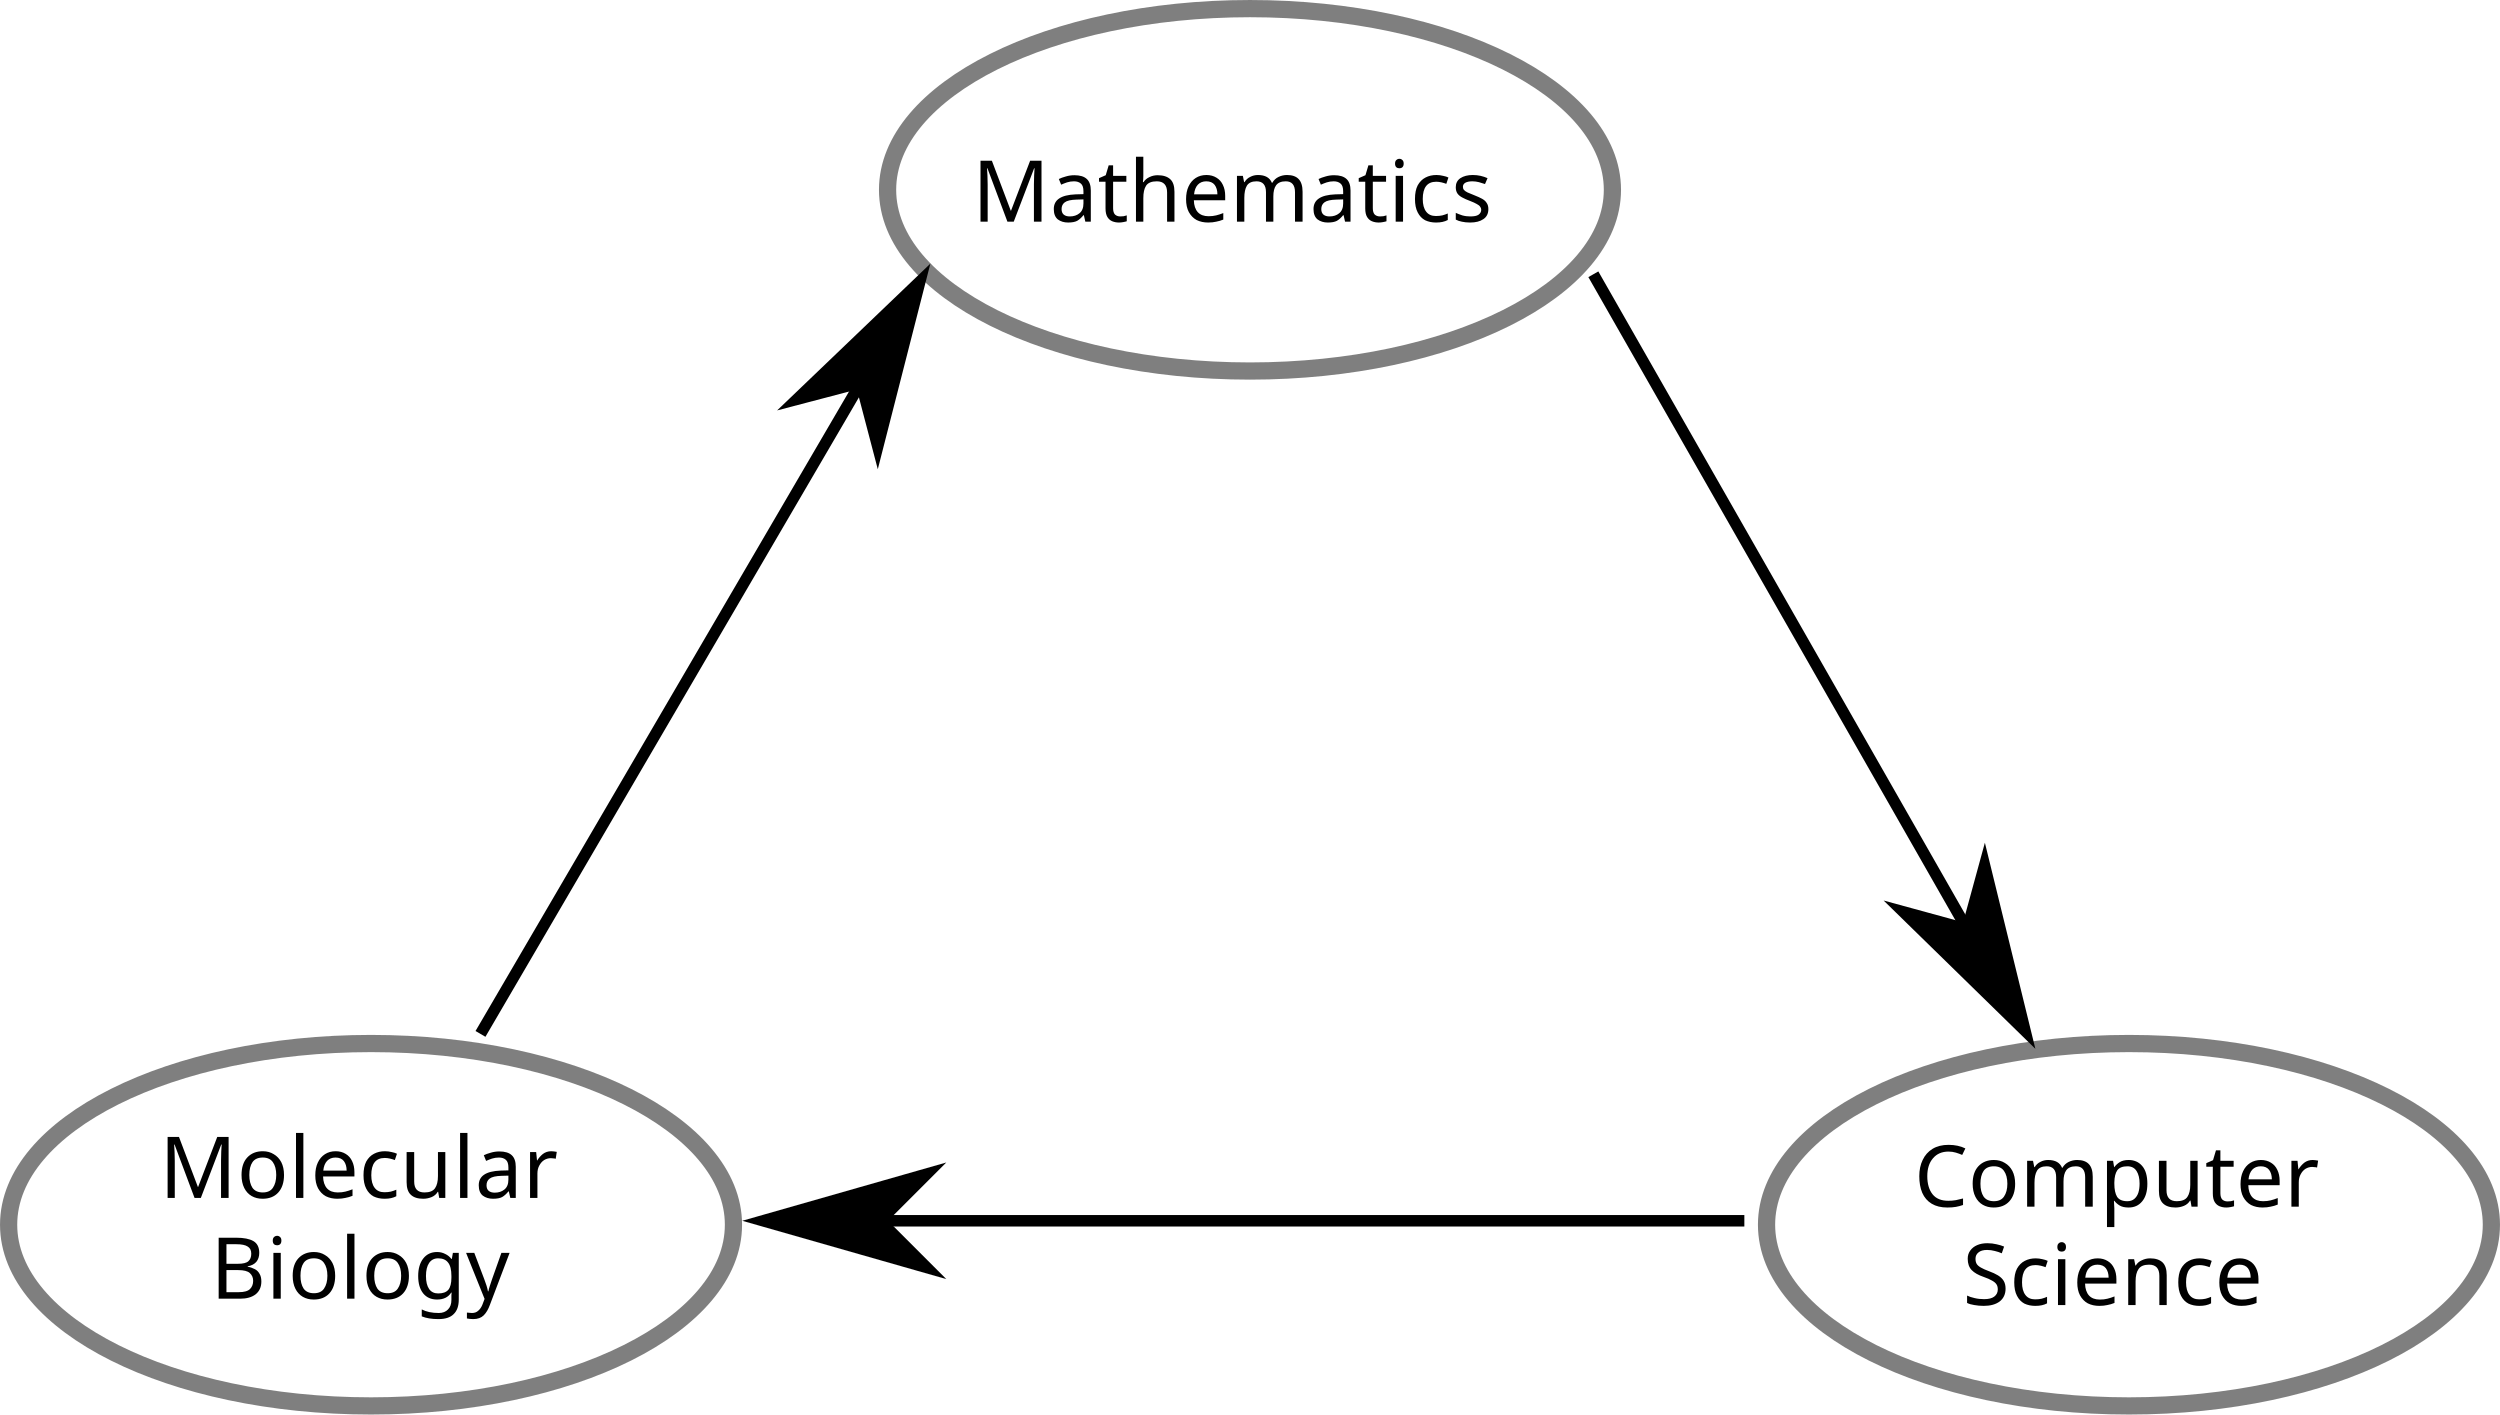
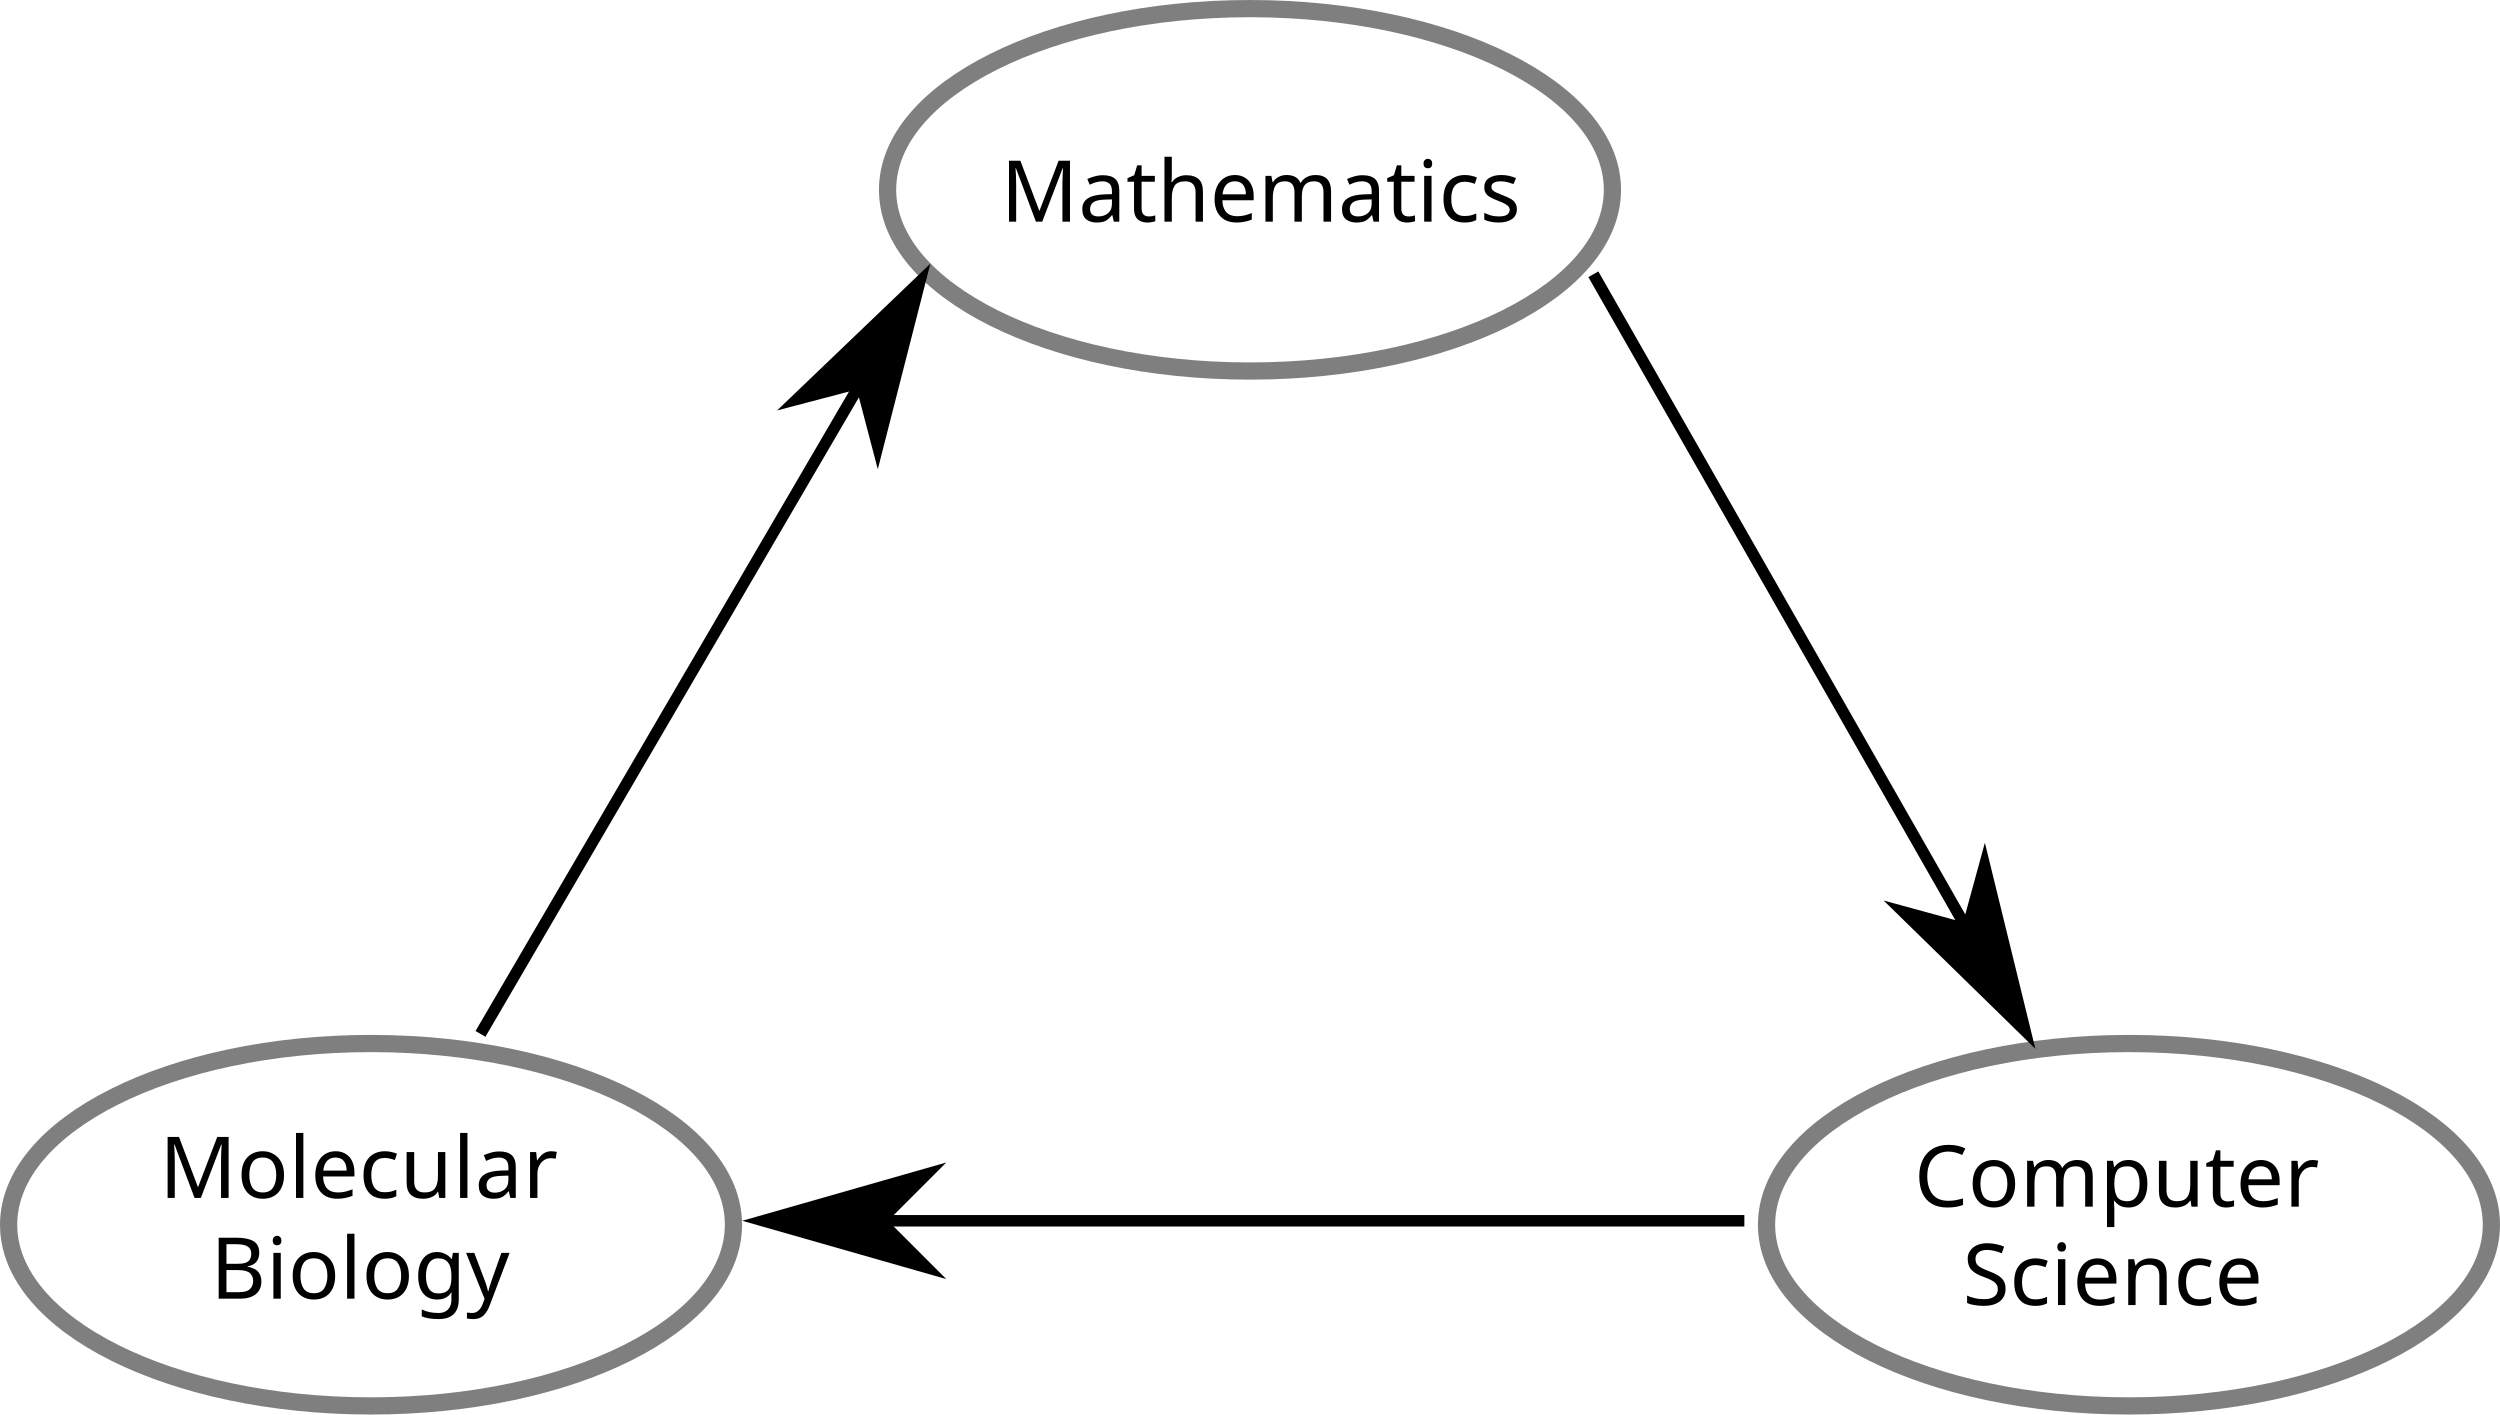
<svg xmlns="http://www.w3.org/2000/svg" width="185.752mm" height="105.102mm" viewBox="0 0 185.752 105.102" version="1.1" id="svg8">
  <defs id="defs2">
    <marker style="overflow:visible" id="marker1620" refX="0" refY="0" orient="auto">
      <path transform="matrix(-0.8,0,0,-0.8,-10,0)" style="fill:#000000;fill-opacity:1;fill-rule:evenodd;stroke:#000000;stroke-width:1pt;stroke-opacity:1" d="M 0,0 5,-5 -12.5,0 5,5 Z" id="path1618" />
    </marker>
    <marker style="overflow:visible" id="marker1544" refX="0" refY="0" orient="auto">
      <path transform="matrix(-0.8,0,0,-0.8,-10,0)" style="fill:#000000;fill-opacity:1;fill-rule:evenodd;stroke:#000000;stroke-width:1pt;stroke-opacity:1" d="M 0,0 5,-5 -12.5,0 5,5 Z" id="path1542" />
    </marker>
    <marker style="overflow:visible" id="Arrow1Lend" refX="0" refY="0" orient="auto">
      <path transform="matrix(-0.8,0,0,-0.8,-10,0)" style="fill:#000000;fill-opacity:1;fill-rule:evenodd;stroke:#000000;stroke-width:1pt;stroke-opacity:1" d="M 0,0 5,-5 -12.5,0 5,5 Z" id="path849" />
    </marker>
    <marker style="overflow:visible" id="marker1544-3" refX="0" refY="0" orient="auto">
      <path transform="matrix(-0.8,0,0,-0.8,-10,0)" style="fill:#000000;fill-opacity:1;fill-rule:evenodd;stroke:#000000;stroke-width:1pt;stroke-opacity:1" d="M 0,0 5,-5 -12.5,0 5,5 Z" id="path1542-6" />
    </marker>
  </defs>
  <g id="layer1" transform="translate(-12.06142,-68.23905)">
    <path style="fill:none;stroke:#000000;stroke-width:0.853;stroke-linecap:butt;stroke-linejoin:miter;stroke-miterlimit:4;stroke-dasharray:none;stroke-opacity:1;marker-end:url(#marker1620)" d="M 141.668,158.944 H 68.867" id="path815" />
    <path style="fill:none;stroke:#000000;stroke-width:0.853;stroke-linecap:butt;stroke-linejoin:miter;stroke-miterlimit:4;stroke-dasharray:none;stroke-opacity:1;marker-end:url(#marker1544)" d="M 47.761,145.059 80.353,89.257" id="path1508" />
    <path style="fill:none;stroke:#000000;stroke-width:0.853;stroke-linecap:butt;stroke-linejoin:miter;stroke-miterlimit:4;stroke-dasharray:none;stroke-opacity:1;marker-end:url(#marker1544-3)" d="m 130.448,88.617 32.023,56.113" id="path1508-7" />
    <ellipse style="opacity:0.5;fill:none;fill-opacity:1;stroke:#000000;stroke-width:1.279;stroke-miterlimit:4;stroke-dasharray:none;stroke-opacity:1" id="path1833" cx="39.63" cy="159.237" rx="26.928" ry="13.464" />
    <ellipse style="opacity:0.5;fill:none;fill-opacity:1;stroke:#000000;stroke-width:1.279;stroke-miterlimit:4;stroke-dasharray:none;stroke-opacity:1" id="path1833-5" cx="170.245" cy="159.237" rx="26.928" ry="13.464" />
    <ellipse style="opacity:0.5;fill:none;fill-opacity:1;stroke:#000000;stroke-width:1.279;stroke-miterlimit:4;stroke-dasharray:none;stroke-opacity:1" id="path1833-3" cx="104.937" cy="82.343" rx="26.928" ry="13.464" />
-     <text xml:space="preserve" style="font-style:normal;font-variant:normal;font-weight:normal;font-stretch:normal;font-size:6.35px;line-height:1.25;font-family:sans-serif;-inkscape-font-specification:sans-serif;letter-spacing:0px;word-spacing:0px;fill:#000000;fill-opacity:1;stroke:none;stroke-width:0.265" x="84.306" y="84.71" id="text308">
-       <tspan id="tspan306" x="84.306" y="84.71" style="stroke-width:0.265">Mathematics</tspan>
+     <text xml:space="preserve" style="font-style:normal;font-variant:normal;font-weight:normal;font-stretch:normal;font-size:6.35px;line-height:1.25;font-family:sans-serif;-inkscape-font-specification:sans-serif;letter-spacing:0px;word-spacing:0px;fill:#000000;fill-opacity:1;stroke:none;stroke-width:0.265" x="86.423" y="84.71" id="text308">
+       <tspan id="tspan306" x="86.423" y="84.71" style="stroke-width:0.265">Mathematics</tspan>
    </text>
    <g id="g330" transform="translate(-0.4738704,-1.19393)">
      <text id="text312" y="159.089" x="154.749" style="font-style:normal;font-variant:normal;font-weight:normal;font-stretch:normal;font-size:6.35px;line-height:1.25;font-family:sans-serif;-inkscape-font-specification:sans-serif;letter-spacing:0px;word-spacing:0px;fill:#000000;fill-opacity:1;stroke:none;stroke-width:0.265" xml:space="preserve">
        <tspan id="tspan318" style="stroke-width:0.265" y="159.089" x="154.749">Computer</tspan>
      </text>
      <text id="text324" y="166.397" x="158.363" style="font-style:normal;font-variant:normal;font-weight:normal;font-stretch:normal;font-size:6.35px;line-height:1.25;font-family:sans-serif;-inkscape-font-specification:sans-serif;letter-spacing:0px;word-spacing:0px;fill:#000000;fill-opacity:1;stroke:none;stroke-width:0.265" xml:space="preserve">
        <tspan style="stroke-width:0.265" y="166.397" x="158.363" id="tspan322">Science</tspan>
      </text>
    </g>
    <g id="g580" transform="translate(-7.3865521e-7,0.2645874)">
      <text id="text560" y="156.98" x="23.905" style="font-style:normal;font-variant:normal;font-weight:normal;font-stretch:normal;font-size:6.35px;line-height:1.25;font-family:sans-serif;-inkscape-font-specification:sans-serif;letter-spacing:0px;word-spacing:0px;fill:#000000;fill-opacity:1;stroke:none;stroke-width:0.265" xml:space="preserve">
        <tspan style="stroke-width:0.265" y="156.98" x="23.905" id="tspan558">Molecular</tspan>
      </text>
      <text id="text564" y="164.469" x="27.699" style="font-style:normal;font-variant:normal;font-weight:normal;font-stretch:normal;font-size:6.35px;line-height:1.25;font-family:sans-serif;-inkscape-font-specification:sans-serif;letter-spacing:0px;word-spacing:0px;fill:#000000;fill-opacity:1;stroke:none;stroke-width:0.265" xml:space="preserve">
        <tspan style="stroke-width:0.265" y="164.469" x="27.699" id="tspan562">Biology</tspan>
      </text>
    </g>
  </g>
</svg>
